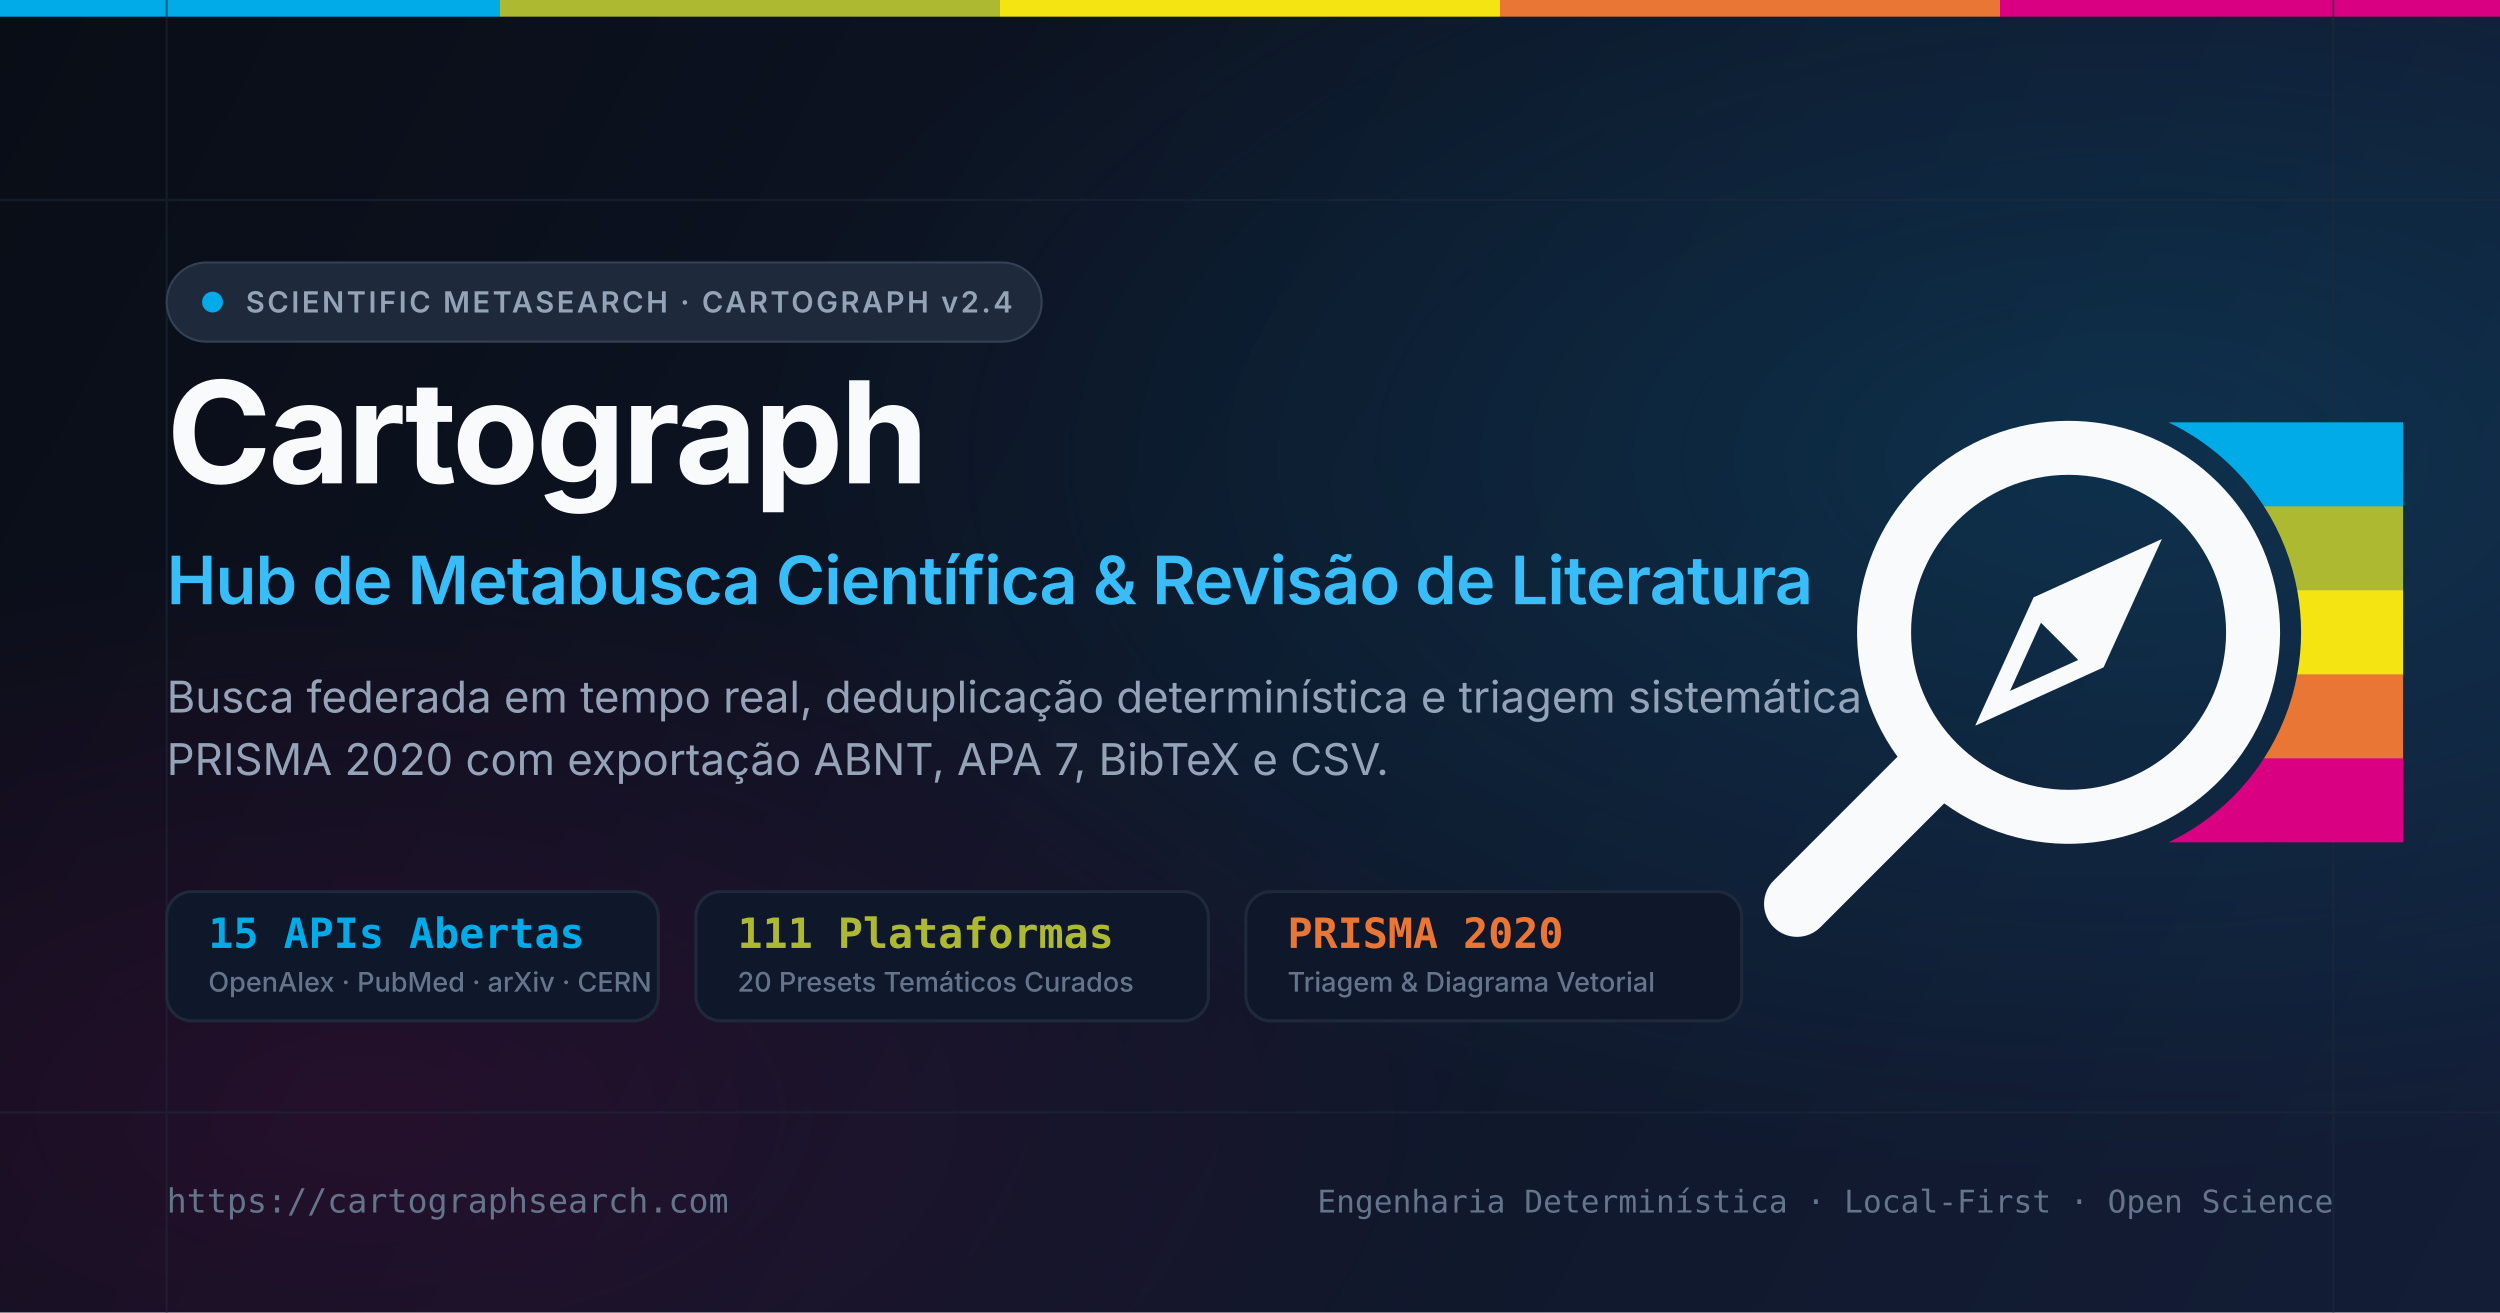
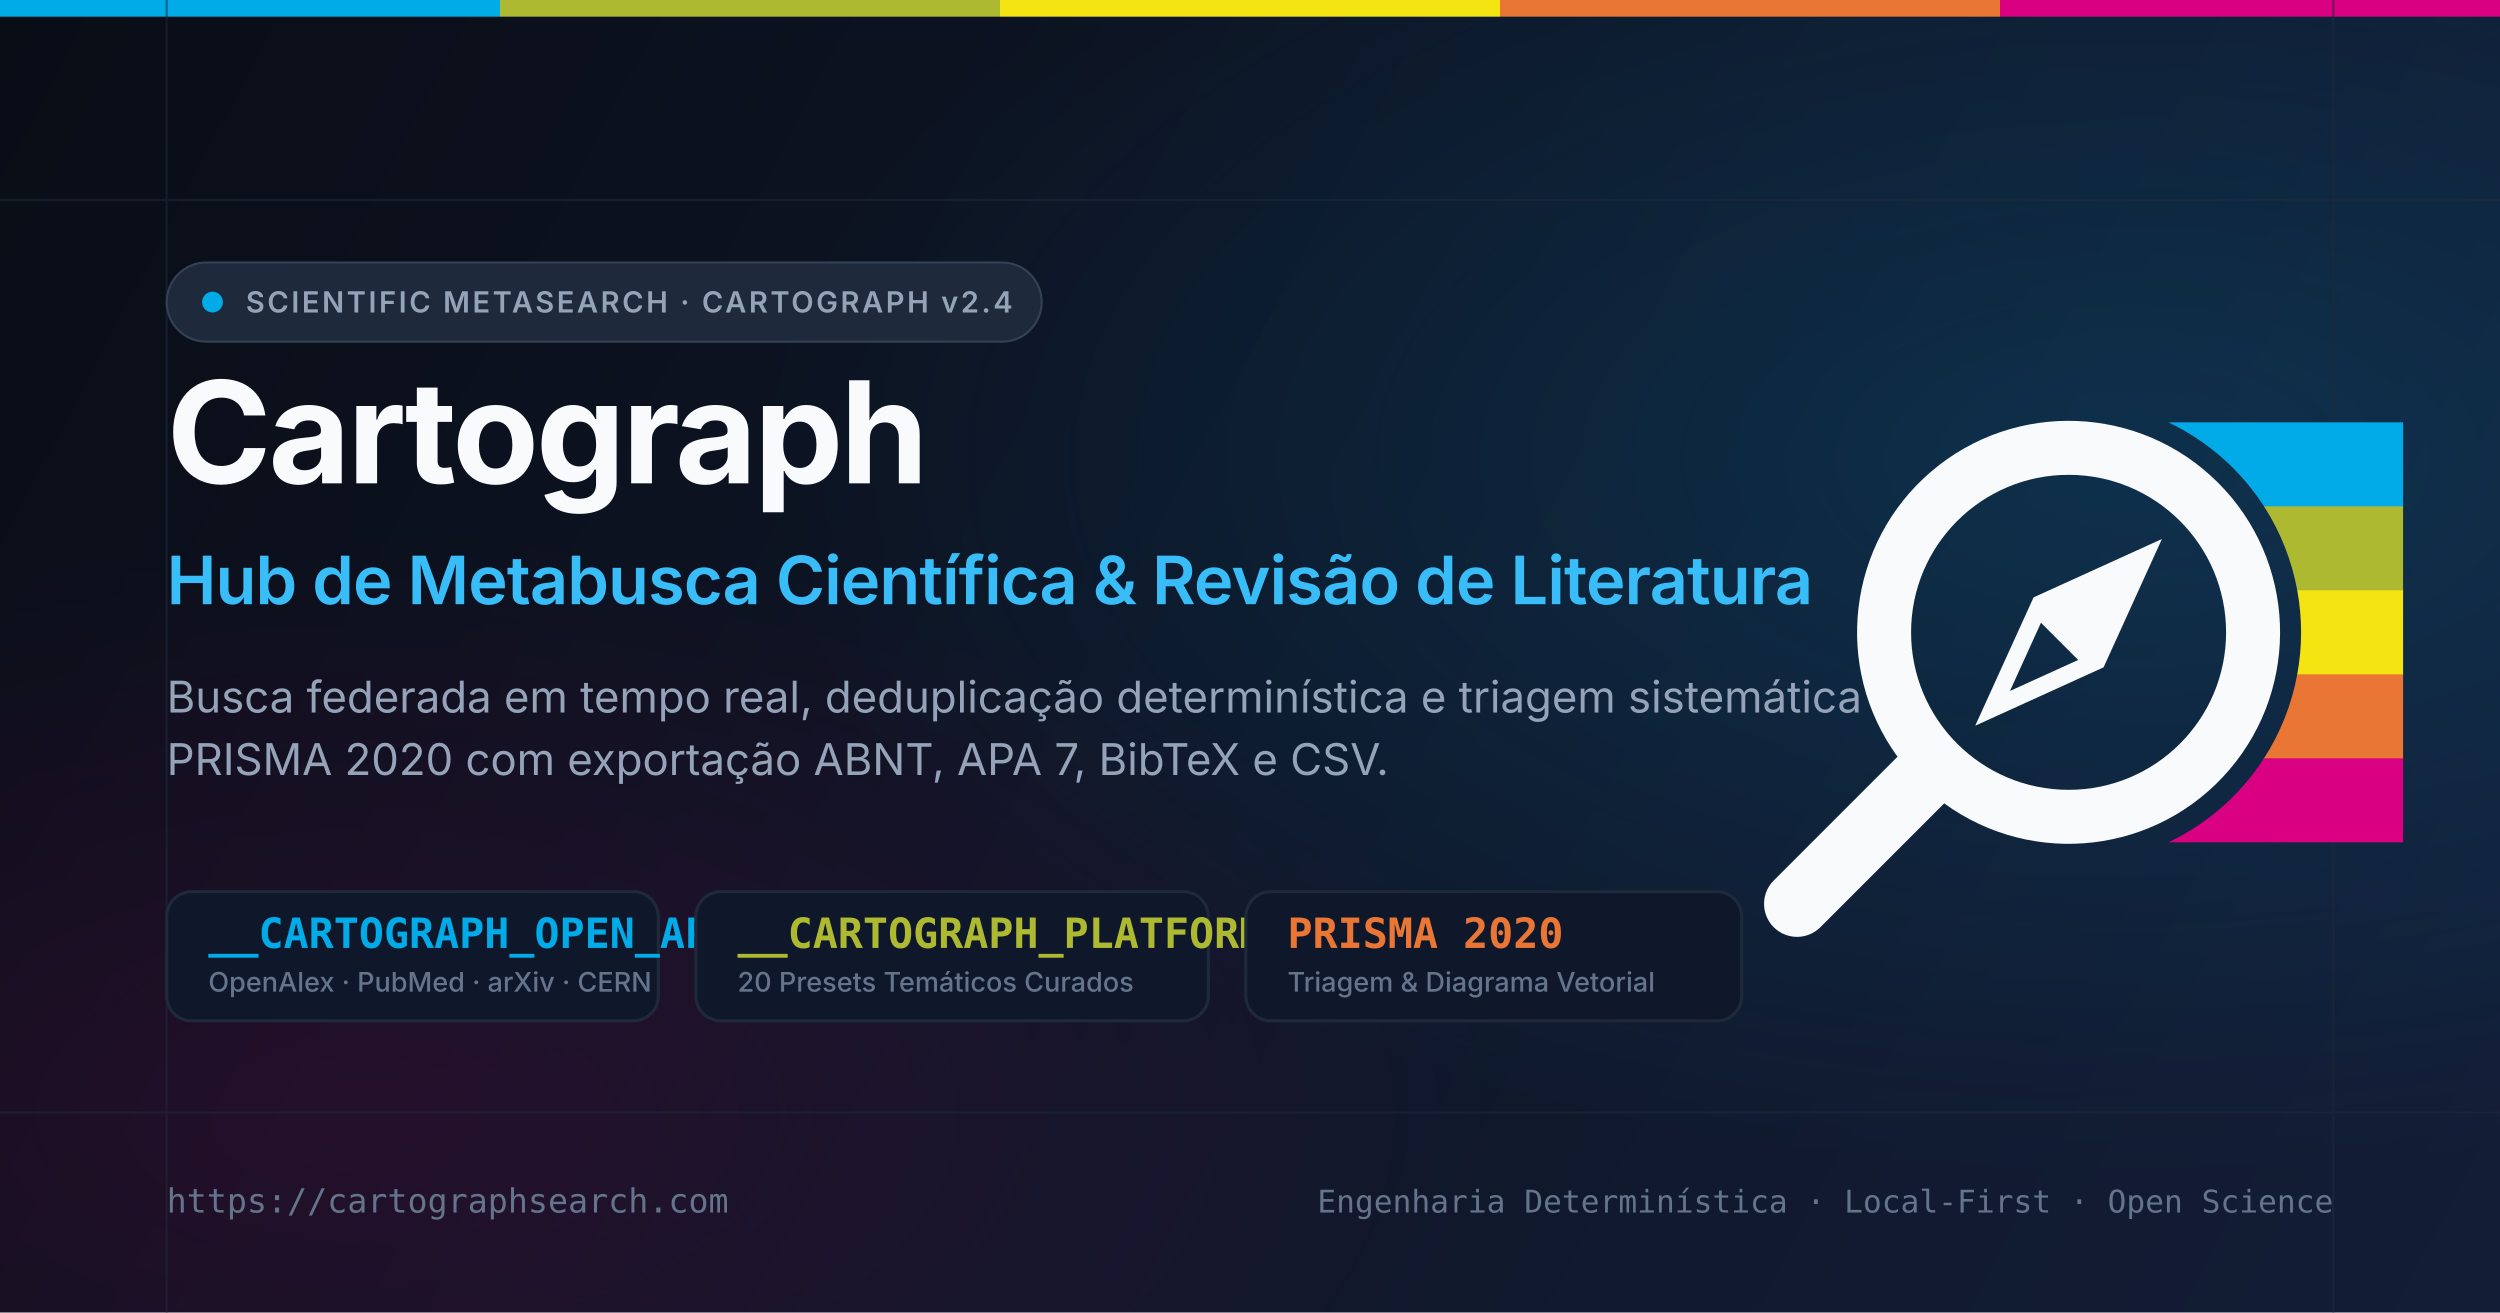
<svg xmlns="http://www.w3.org/2000/svg" viewBox="0 0 1200 630" width="1200" height="630" fill="none">
  <defs>
    <linearGradient id="bgGrad" x1="0" y1="0" x2="1200" y2="630" gradientUnits="userSpaceOnUse">
      <stop offset="0%" stop-color="#090D16" />
      <stop offset="60%" stop-color="#0F172A" />
      <stop offset="100%" stop-color="#131D36" />
    </linearGradient>
    <radialGradient id="glowCyan" cx="85%" cy="35%" r="55%">
      <stop offset="0%" stop-color="#01ABE8" stop-opacity="0.16" />
      <stop offset="100%" stop-color="#01ABE8" stop-opacity="0" />
    </radialGradient>
    <radialGradient id="glowMagenta" cx="15%" cy="85%" r="45%">
      <stop offset="0%" stop-color="#DA0082" stop-opacity="0.12" />
      <stop offset="100%" stop-color="#DA0082" stop-opacity="0" />
    </radialGradient>
  </defs>
  <rect width="1200" height="630" fill="url(#bgGrad)" />
  <rect width="1200" height="630" fill="url(#glowCyan)" />
  <rect width="1200" height="630" fill="url(#glowMagenta)" />
  <g>
    <rect x="0" y="0" width="240" height="8" fill="#01ABE8" />
    <rect x="240" y="0" width="240" height="8" fill="#AEB932" />
    <rect x="480" y="0" width="240" height="8" fill="#F4E412" />
    <rect x="720" y="0" width="240" height="8" fill="#E97635" />
    <rect x="960" y="0" width="240" height="8" fill="#DA0082" />
  </g>
  <g stroke="#1E293B" stroke-width="1" opacity="0.55">
    <line x1="80" y1="0" x2="80" y2="630" />
    <line x1="1120" y1="0" x2="1120" y2="630" />
    <line x1="0" y1="96" x2="1200" y2="96" />
    <line x1="0" y1="534" x2="1200" y2="534" />
  </g>
  <g transform="translate(80, 126)">
    <rect x="0" y="0" width="420" height="38" rx="19" fill="#1E293B" stroke="#334155" stroke-width="1" />
    <circle cx="22" cy="19" r="5" fill="#01ABE8" />
    <text x="38" y="24" fill="#94A3B8" font-family="Inter, -apple-system, BlinkMacSystemFont, Segoe UI, Roboto, sans-serif" font-size="14" font-weight="600" letter-spacing="1.2">
      SCIENTIFIC METASEARCH · CARTOGRAPH v2.4
    </text>
  </g>
  <g transform="translate(80, 232)">
    <text x="0" y="0" fill="#F8FAFC" font-family="Plus Jakarta Sans, Inter, -apple-system, BlinkMacSystemFont, Segoe UI, sans-serif" font-size="68" font-weight="700" letter-spacing="-1.5">
      Cartograph
    </text>
    <text x="0" y="58" fill="#38BDF8" font-family="Plus Jakarta Sans, Inter, -apple-system, BlinkMacSystemFont, Segoe UI, sans-serif" font-size="32" font-weight="600" letter-spacing="-0.4">
      Hub de Metabusca Científica &amp; Revisão de Literatura
    </text>
    <text x="0" y="110" fill="#94A3B8" font-family="Inter, -apple-system, BlinkMacSystemFont, Segoe UI, sans-serif" font-size="21" font-weight="400">
      Busca federada em tempo real, deduplicação determinística e triagem sistemática
    </text>
    <text x="0" y="140" fill="#94A3B8" font-family="Inter, -apple-system, BlinkMacSystemFont, Segoe UI, sans-serif" font-size="21" font-weight="400">
      PRISMA 2020 com exportação ABNT, APA 7, BibTeX e CSV.
    </text>
  </g>
  <g transform="translate(80, 428)">
    <rect x="0" y="0" width="236" height="62" rx="12" fill="#0F172A" stroke="#1E293B" stroke-width="1.5" />
    <text x="20" y="27" fill="#01ABE8" font-family="JetBrains Mono, monospace, sans-serif" font-size="20" font-weight="700">
-       15 APIs Abertas
+       __CARTOGRAPH_OPEN_APIS__ APIs Abertas
    </text>
    <text x="20" y="48" fill="#64748B" font-family="Inter, sans-serif" font-size="13" font-weight="500">
      OpenAlex · PubMed · arXiv · CERN
    </text>
    <rect x="254" y="0" width="246" height="62" rx="12" fill="#0F172A" stroke="#1E293B" stroke-width="1.5" />
    <text x="274" y="27" fill="#AEB932" font-family="JetBrains Mono, monospace, sans-serif" font-size="20" font-weight="700">
-       111 Plataformas
+       __CARTOGRAPH_PLATFORMS__ Plataformas
    </text>
    <text x="274" y="48" fill="#64748B" font-family="Inter, sans-serif" font-size="13" font-weight="500">
      20 Presets Temáticos Curados
    </text>
    <rect x="518" y="0" width="238" height="62" rx="12" fill="#0F172A" stroke="#1E293B" stroke-width="1.5" />
    <text x="538" y="27" fill="#E97635" font-family="JetBrains Mono, monospace, sans-serif" font-size="20" font-weight="700">
      PRISMA 2020
    </text>
    <text x="538" y="48" fill="#64748B" font-family="Inter, sans-serif" font-size="13" font-weight="500">
      Triagem &amp; Diagrama Vetorial
    </text>
  </g>
  <g transform="translate(805, 130) scale(0.72)">
    <path d="M 327.52 101.00 L 484 101.00 L 484 157.60 L 391.65 157.60 A 155 155 0 0 0 327.52 101.00 Z" fill="#01ABE8" />
    <path d="M 391.27 157.00 L 484 157.00 L 484 213.60 L 413.56 213.60 A 155 155 0 0 0 391.27 157.00 Z" fill="#AEB932" />
    <path d="M 413.45 213.00 L 484 213.00 L 484 269.60 L 413.34 269.60 A 155 155 0 0 0 413.45 213.00 Z" fill="#F4E412" />
    <path d="M 413.45 269.00 L 484 269.00 L 484 325.60 L 390.88 325.60 A 155 155 0 0 0 413.45 269.00 Z" fill="#E97635" />
    <path d="M 391.27 325.00 L 484 325.00 L 484 381.00 L 327.52 381.00 A 155 155 0 0 0 391.27 325.00 Z" fill="#DA0082" />
    <path fill-rule="evenodd" clip-rule="evenodd" d="M 146.96 323.92 A 141 141 0 1 1 178.08 355.04 L 95.54 437.58 A 22 22 0 0 1 64.42 406.46 Z M 156.00 241.00 A 105 105 0 1 0 366.00 241.00 A 105 105 0 1 0 156.00 241.00 Z" fill="#F8FAFC" />
    <path fill-rule="evenodd" clip-rule="evenodd" d="M 323.23 178.77 L 284.33 264.33 L 198.77 303.23 L 237.67 217.67 Z M 242.59 234.61 L 221.93 280.07 L 267.39 259.41 Z" fill="#F8FAFC" />
  </g>
  <text x="80" y="582" fill="#64748B" font-family="JetBrains Mono, monospace, sans-serif" font-size="16" font-weight="500">
    https://cartographsearch.com
  </text>
  <text x="1120" y="582" text-anchor="end" fill="#64748B" font-family="JetBrains Mono, monospace, sans-serif" font-size="15" font-weight="500">
    Engenharia Determinística · Local-First · Open Science
  </text>
</svg>
